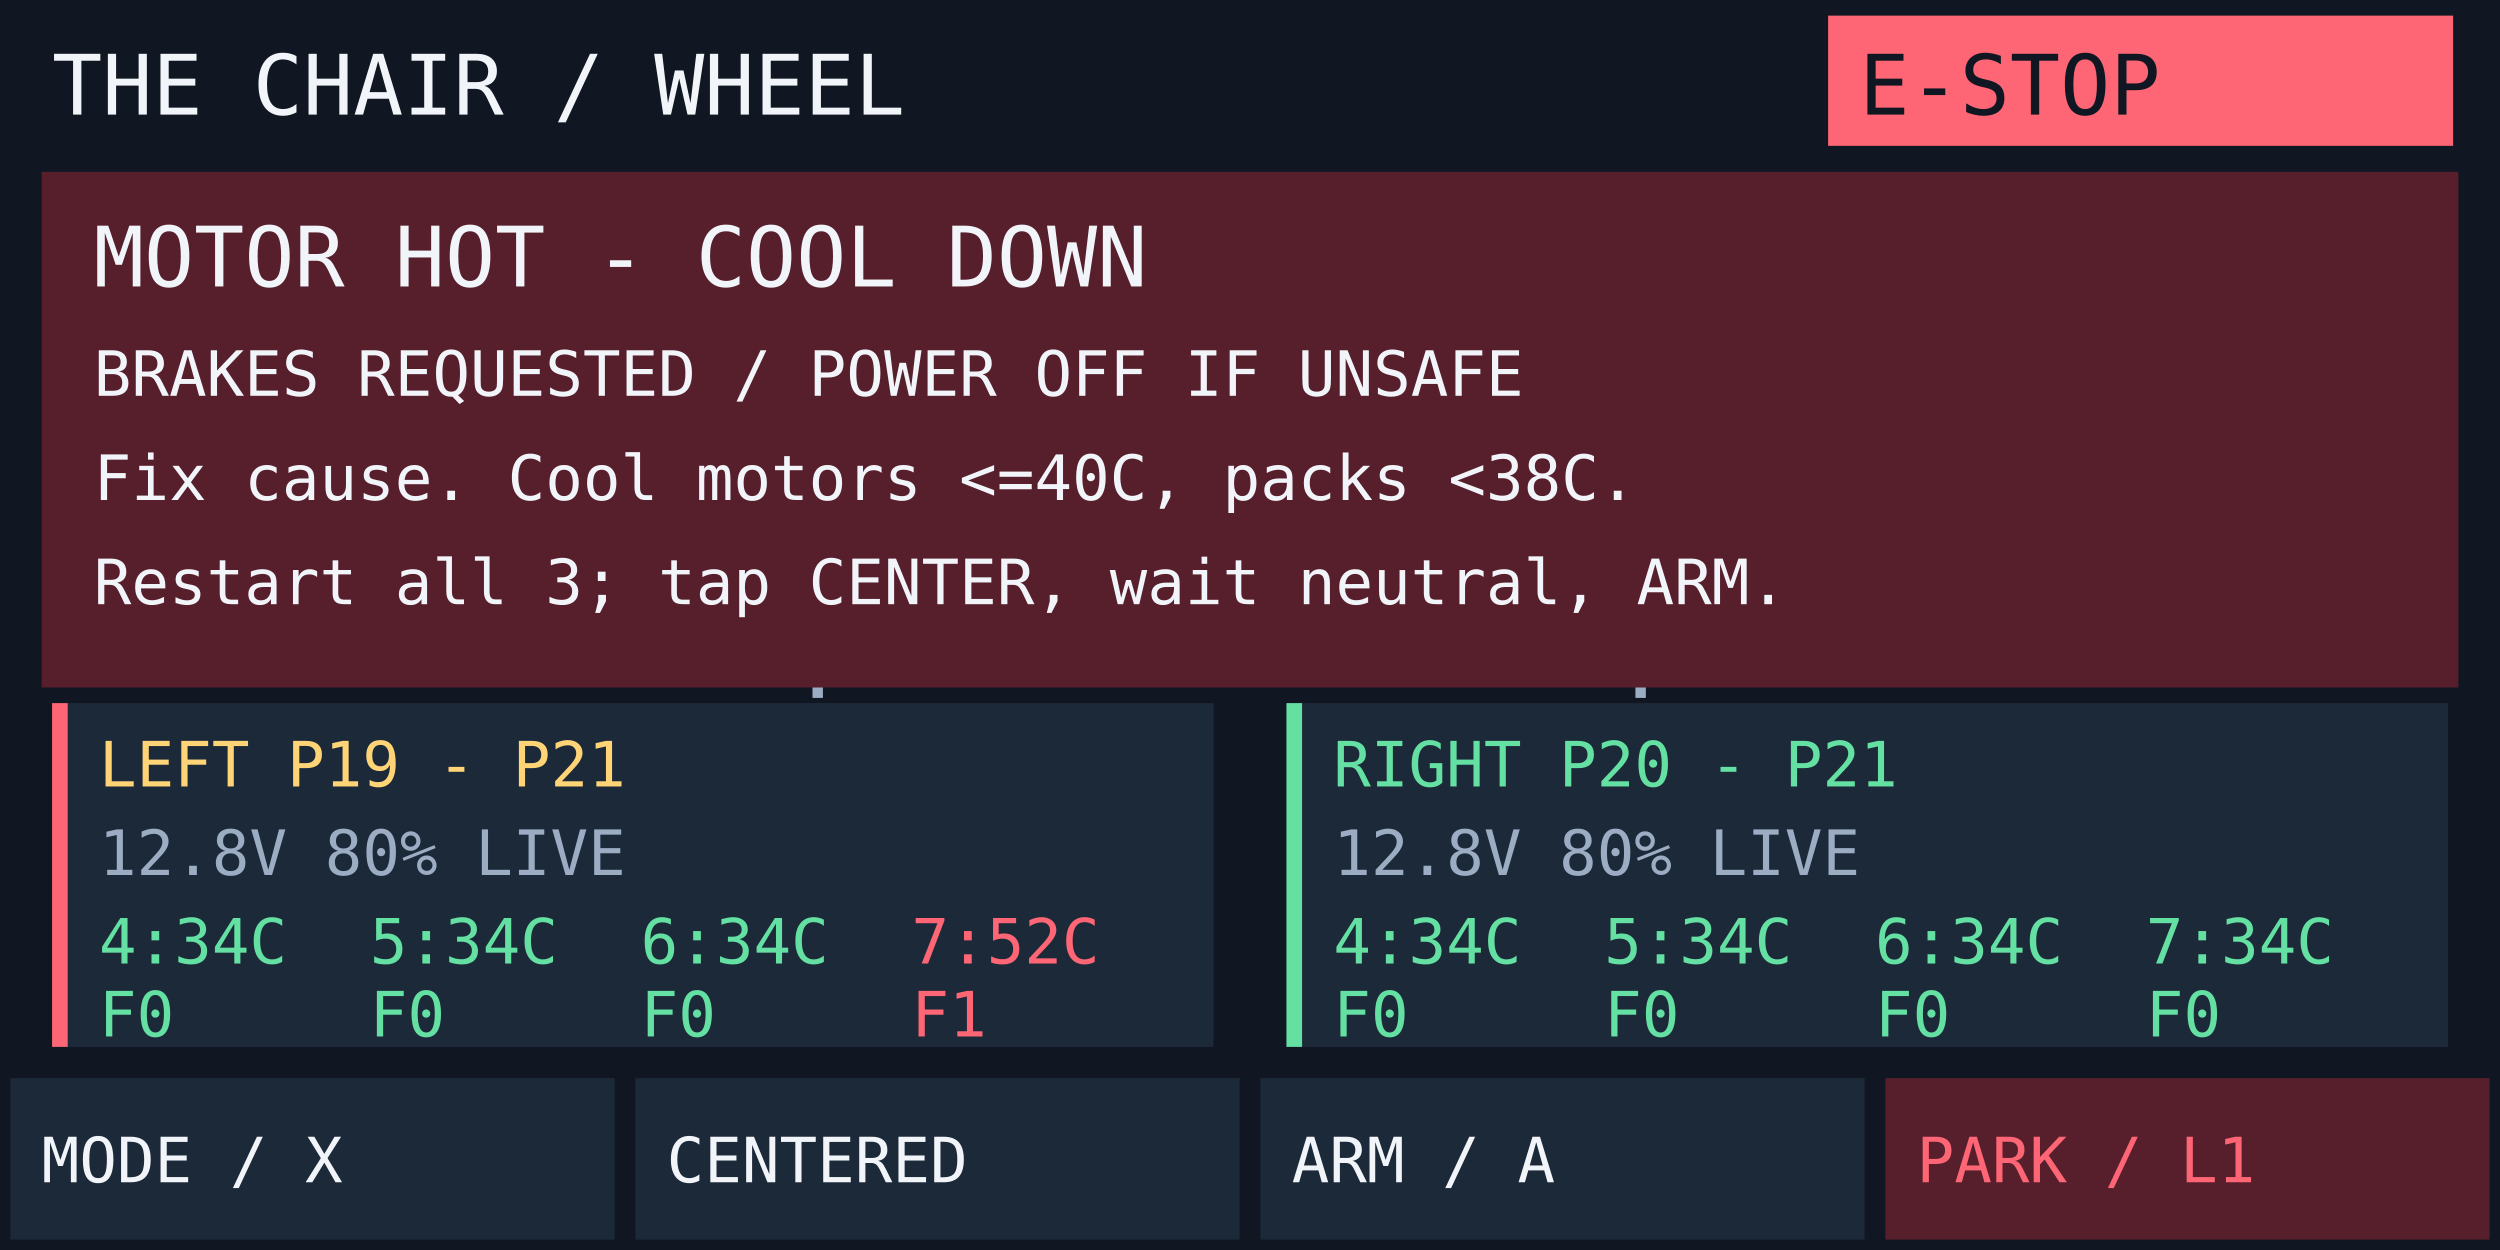
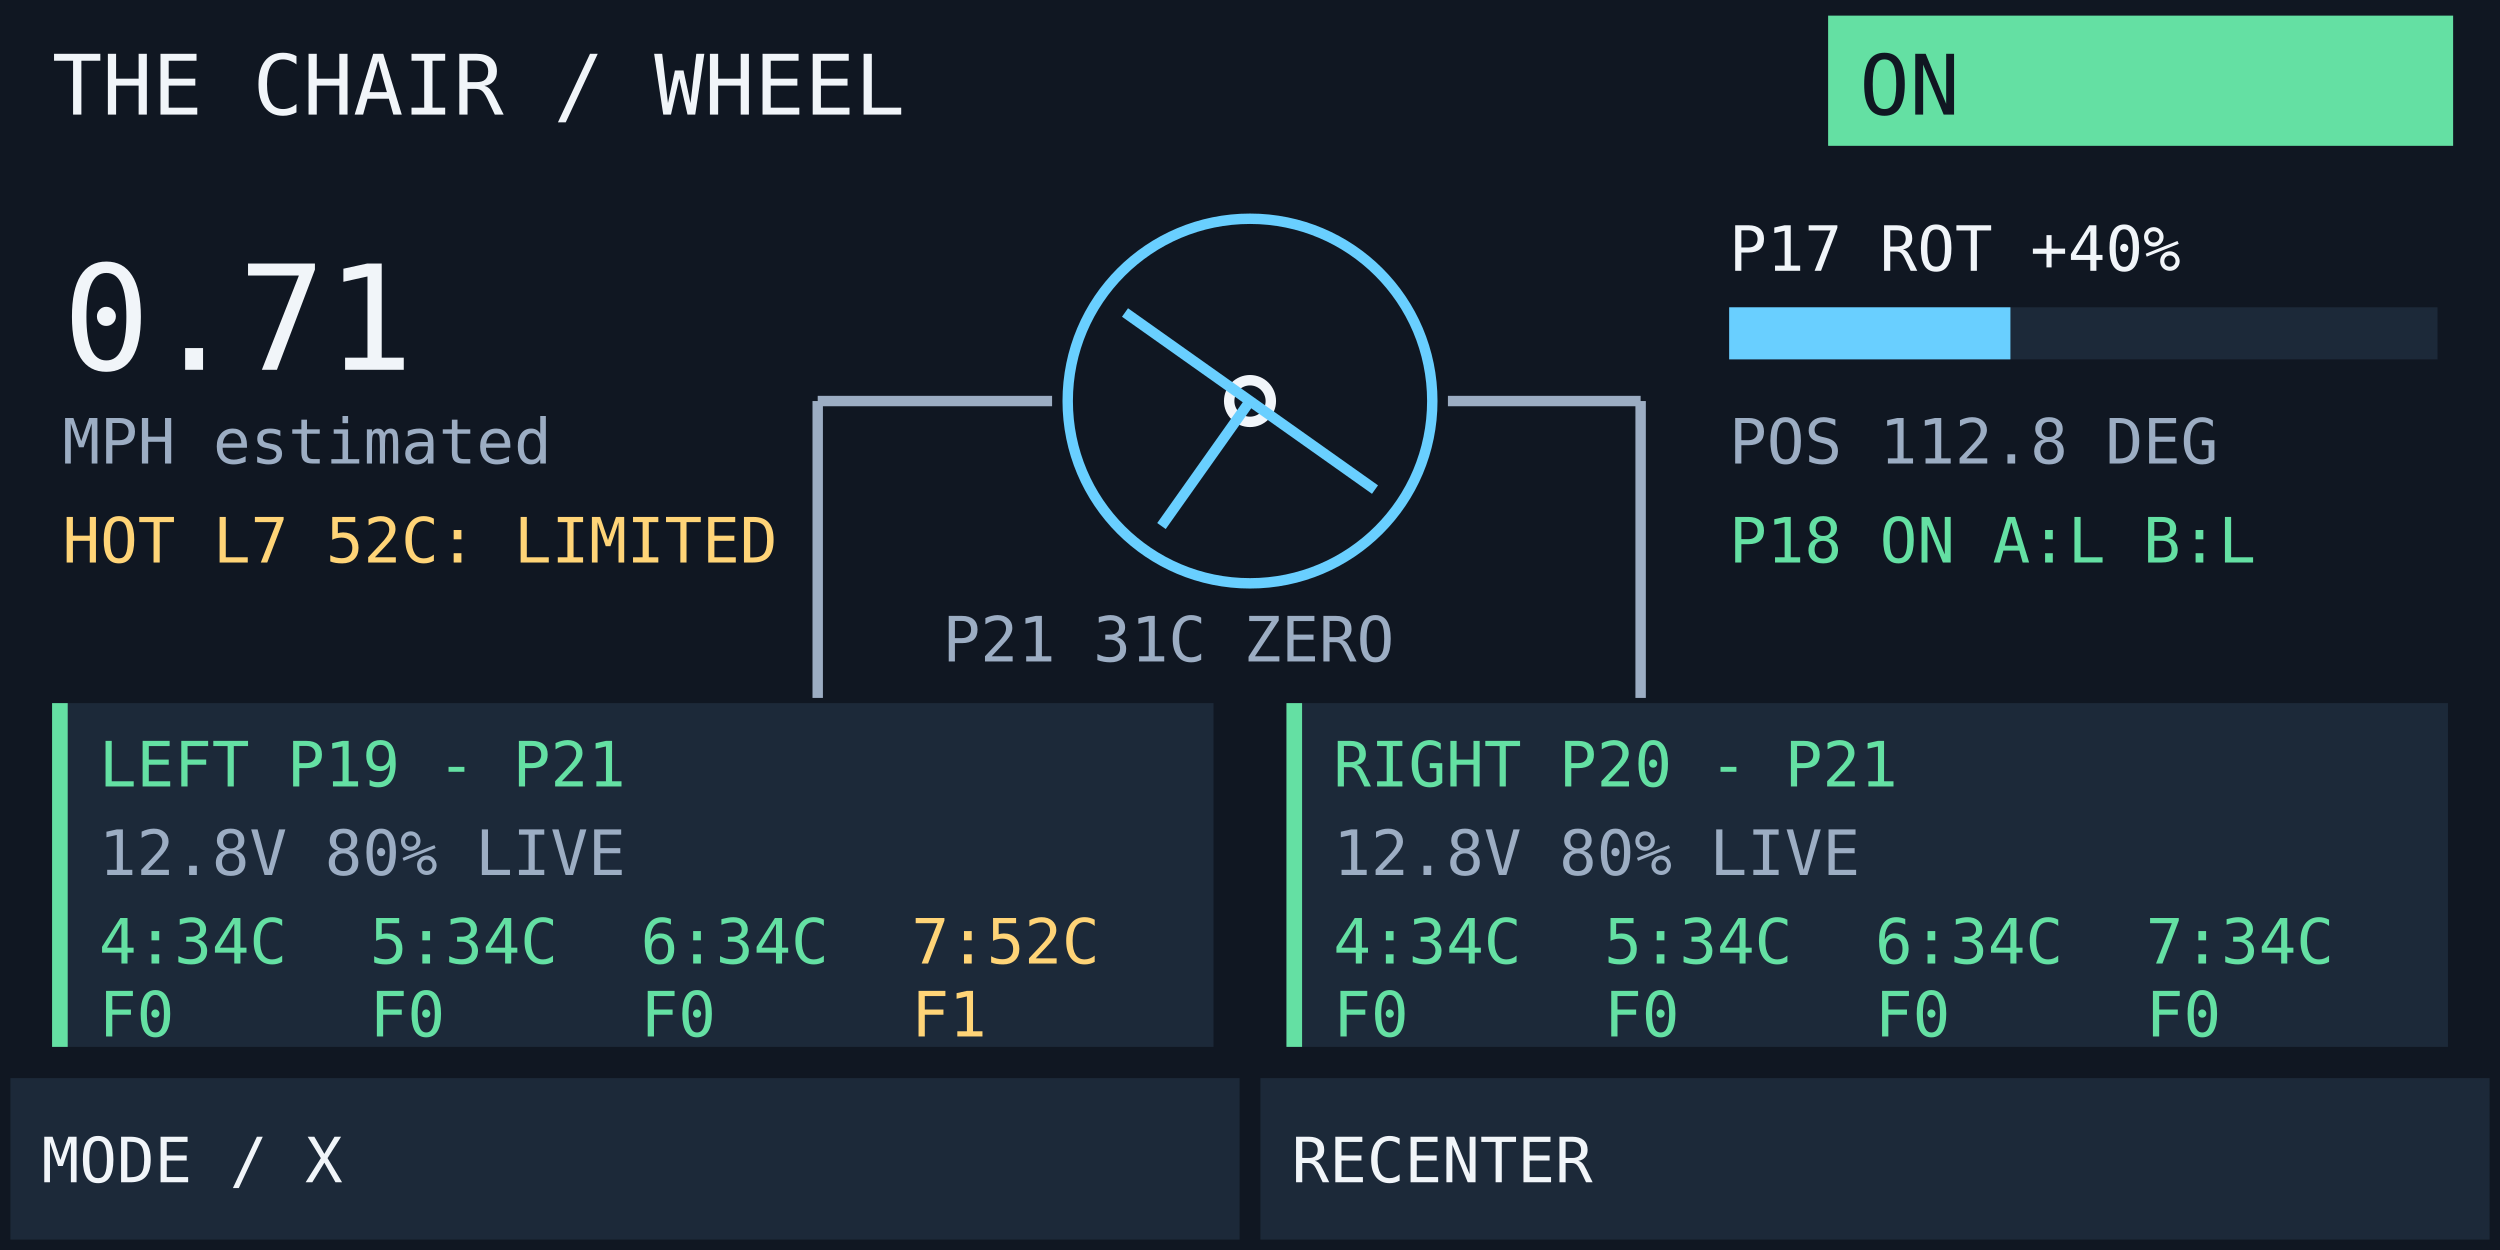
<svg xmlns="http://www.w3.org/2000/svg" viewBox="0 0 480 240" width="960" height="480" role="img" aria-labelledby="title desc">
  <rect x="0" y="0" width="480" height="240" fill="#101722" />
  <text x="10" y="22" font-family="monospace" font-size="16" fill="#f1f5f9">THE CHAIR / WHEEL</text>
-   <rect x="351" y="3" width="120" height="25" fill="#ff6675" />
-   <text x="357" y="22" font-family="monospace" font-size="16" fill="#101722">E-STOP</text>
-   <text x="12" y="71" font-family="monospace" font-size="28" fill="#f1f5f9">0.00</text>
+   <rect x="351" y="3" width="120" height="25" fill="#64e0a3" />
+   <text x="357" y="22" font-family="monospace" font-size="16" fill="#101722">ON</text>
+   <text x="12" y="71" font-family="monospace" font-size="28" fill="#f1f5f9">0.71</text>
  <text x="12" y="89" font-family="monospace" font-size="12" fill="#9cadc3">MPH estimated</text>
-   <text x="12" y="108" font-family="monospace" font-size="12" fill="#9cadc3">Duty  98s</text>
-   <text x="332" y="52" font-family="monospace" font-size="12" fill="#f1f5f9">P17 ROT   +0%</text>
+   <text x="12" y="108" font-family="monospace" font-size="12" fill="#ffd477">HOT L7 52C: LIMITED</text>
+   <text x="332" y="52" font-family="monospace" font-size="12" fill="#f1f5f9">P17 ROT  +40%</text>
  <rect x="332" y="59" width="136" height="10" fill="#1c2939" />
-   <text x="332" y="89" font-family="monospace" font-size="12" fill="#9cadc3">POS   0.0 DEG</text>
+   <rect x="332" y="59" width="54" height="10" fill="#69cfff" />
+   <text x="332" y="89" font-family="monospace" font-size="12" fill="#9cadc3">POS 112.8 DEG</text>
  <text x="332" y="108" font-family="monospace" font-size="12" fill="#64e0a3">P18 ON A:L B:L</text>
  <circle cx="240" cy="77" r="35" fill="none" stroke="#69cfff" stroke-width="2" />
  <circle cx="240" cy="77" r="4" fill="none" stroke="#f1f5f9" stroke-width="2" />
-   <path d="M210 77 L270 77" stroke="#69cfff" stroke-width="2" />
-   <path d="M240 77 L240 107" stroke="#69cfff" stroke-width="2" />
+   <path d="M216 60 L264 94" stroke="#69cfff" stroke-width="2" />
+   <path d="M240 77 L223 101" stroke="#69cfff" stroke-width="2" />
  <text x="181" y="127" font-family="monospace" font-size="12" fill="#9cadc3">P21 31C ZERO</text>
  <path d="M202 77 L157 77" stroke="#9cadc3" stroke-width="2" />
  <path d="M157 77 L157 134" stroke="#9cadc3" stroke-width="2" />
  <path d="M278 77 L315 77" stroke="#9cadc3" stroke-width="2" />
  <path d="M315 77 L315 134" stroke="#9cadc3" stroke-width="2" />
  <rect x="10" y="135" width="223" height="66" fill="#1c2939" />
-   <rect x="10" y="135" width="3" height="66" fill="#ff6675" />
-   <text x="19" y="151" font-family="monospace" font-size="12" fill="#ffd477">LEFT   P19 - P21</text>
+   <rect x="10" y="135" width="3" height="66" fill="#64e0a3" />
+   <text x="19" y="151" font-family="monospace" font-size="12" fill="#64e0a3">LEFT   P19 - P21</text>
  <text x="19" y="168" font-family="monospace" font-size="12" fill="#9cadc3">12.8V 80% LIVE</text>
  <text x="19" y="185" font-family="monospace" font-size="12" fill="#64e0a3">4:34C</text>
  <text x="19" y="199" font-family="monospace" font-size="12" fill="#64e0a3">F0</text>
  <text x="71" y="185" font-family="monospace" font-size="12" fill="#64e0a3">5:34C</text>
  <text x="71" y="199" font-family="monospace" font-size="12" fill="#64e0a3">F0</text>
  <text x="123" y="185" font-family="monospace" font-size="12" fill="#64e0a3">6:34C</text>
  <text x="123" y="199" font-family="monospace" font-size="12" fill="#64e0a3">F0</text>
-   <text x="175" y="185" font-family="monospace" font-size="12" fill="#ff6675">7:52C</text>
-   <text x="175" y="199" font-family="monospace" font-size="12" fill="#ff6675">F1</text>
+   <text x="175" y="185" font-family="monospace" font-size="12" fill="#ffd477">7:52C</text>
+   <text x="175" y="199" font-family="monospace" font-size="12" fill="#ffd477">F1</text>
  <rect x="247" y="135" width="223" height="66" fill="#1c2939" />
  <rect x="247" y="135" width="3" height="66" fill="#64e0a3" />
  <text x="256" y="151" font-family="monospace" font-size="12" fill="#64e0a3">RIGHT  P20 - P21</text>
  <text x="256" y="168" font-family="monospace" font-size="12" fill="#9cadc3">12.8V 80% LIVE</text>
  <text x="256" y="185" font-family="monospace" font-size="12" fill="#64e0a3">4:34C</text>
  <text x="256" y="199" font-family="monospace" font-size="12" fill="#64e0a3">F0</text>
  <text x="308" y="185" font-family="monospace" font-size="12" fill="#64e0a3">5:34C</text>
  <text x="308" y="199" font-family="monospace" font-size="12" fill="#64e0a3">F0</text>
  <text x="360" y="185" font-family="monospace" font-size="12" fill="#64e0a3">6:34C</text>
  <text x="360" y="199" font-family="monospace" font-size="12" fill="#64e0a3">F0</text>
  <text x="412" y="185" font-family="monospace" font-size="12" fill="#64e0a3">7:34C</text>
  <text x="412" y="199" font-family="monospace" font-size="12" fill="#64e0a3">F0</text>
-   <rect x="8" y="33" width="464" height="99" fill="#571e2c" />
-   <text x="18" y="55" font-family="monospace" font-size="16" fill="#f1f5f9">MOTOR HOT - COOL DOWN</text>
-   <text x="18" y="76" font-family="monospace" font-size="12" fill="#f1f5f9">BRAKES REQUESTED / POWER OFF IF UNSAFE</text>
-   <text x="18" y="96" font-family="monospace" font-size="12" fill="#f1f5f9">Fix cause. Cool motors &lt;=40C, packs &lt;38C.</text>
-   <text x="18" y="116" font-family="monospace" font-size="12" fill="#f1f5f9">Restart all 3; tap CENTER, wait neutral, ARM.</text>
-   <rect x="2" y="207" width="116" height="31" fill="#1c2939" />
+   <rect x="2" y="207" width="236" height="31" fill="#1c2939" />
  <text x="8" y="227" font-family="monospace" font-size="12" fill="#f1f5f9">MODE / X</text>
-   <rect x="122" y="207" width="116" height="31" fill="#1c2939" />
-   <text x="128" y="227" font-family="monospace" font-size="12" fill="#f1f5f9">CENTERED</text>
-   <rect x="242" y="207" width="116" height="31" fill="#1c2939" />
-   <text x="248" y="227" font-family="monospace" font-size="12" fill="#f1f5f9">ARM / A</text>
-   <rect x="362" y="207" width="116" height="31" fill="#571e2c" />
-   <text x="368" y="227" font-family="monospace" font-size="12" fill="#ff6675">PARK / L1</text>
+   <rect x="242" y="207" width="236" height="31" fill="#1c2939" />
+   <text x="248" y="227" font-family="monospace" font-size="12" fill="#f1f5f9">RECENTER</text>
</svg>
